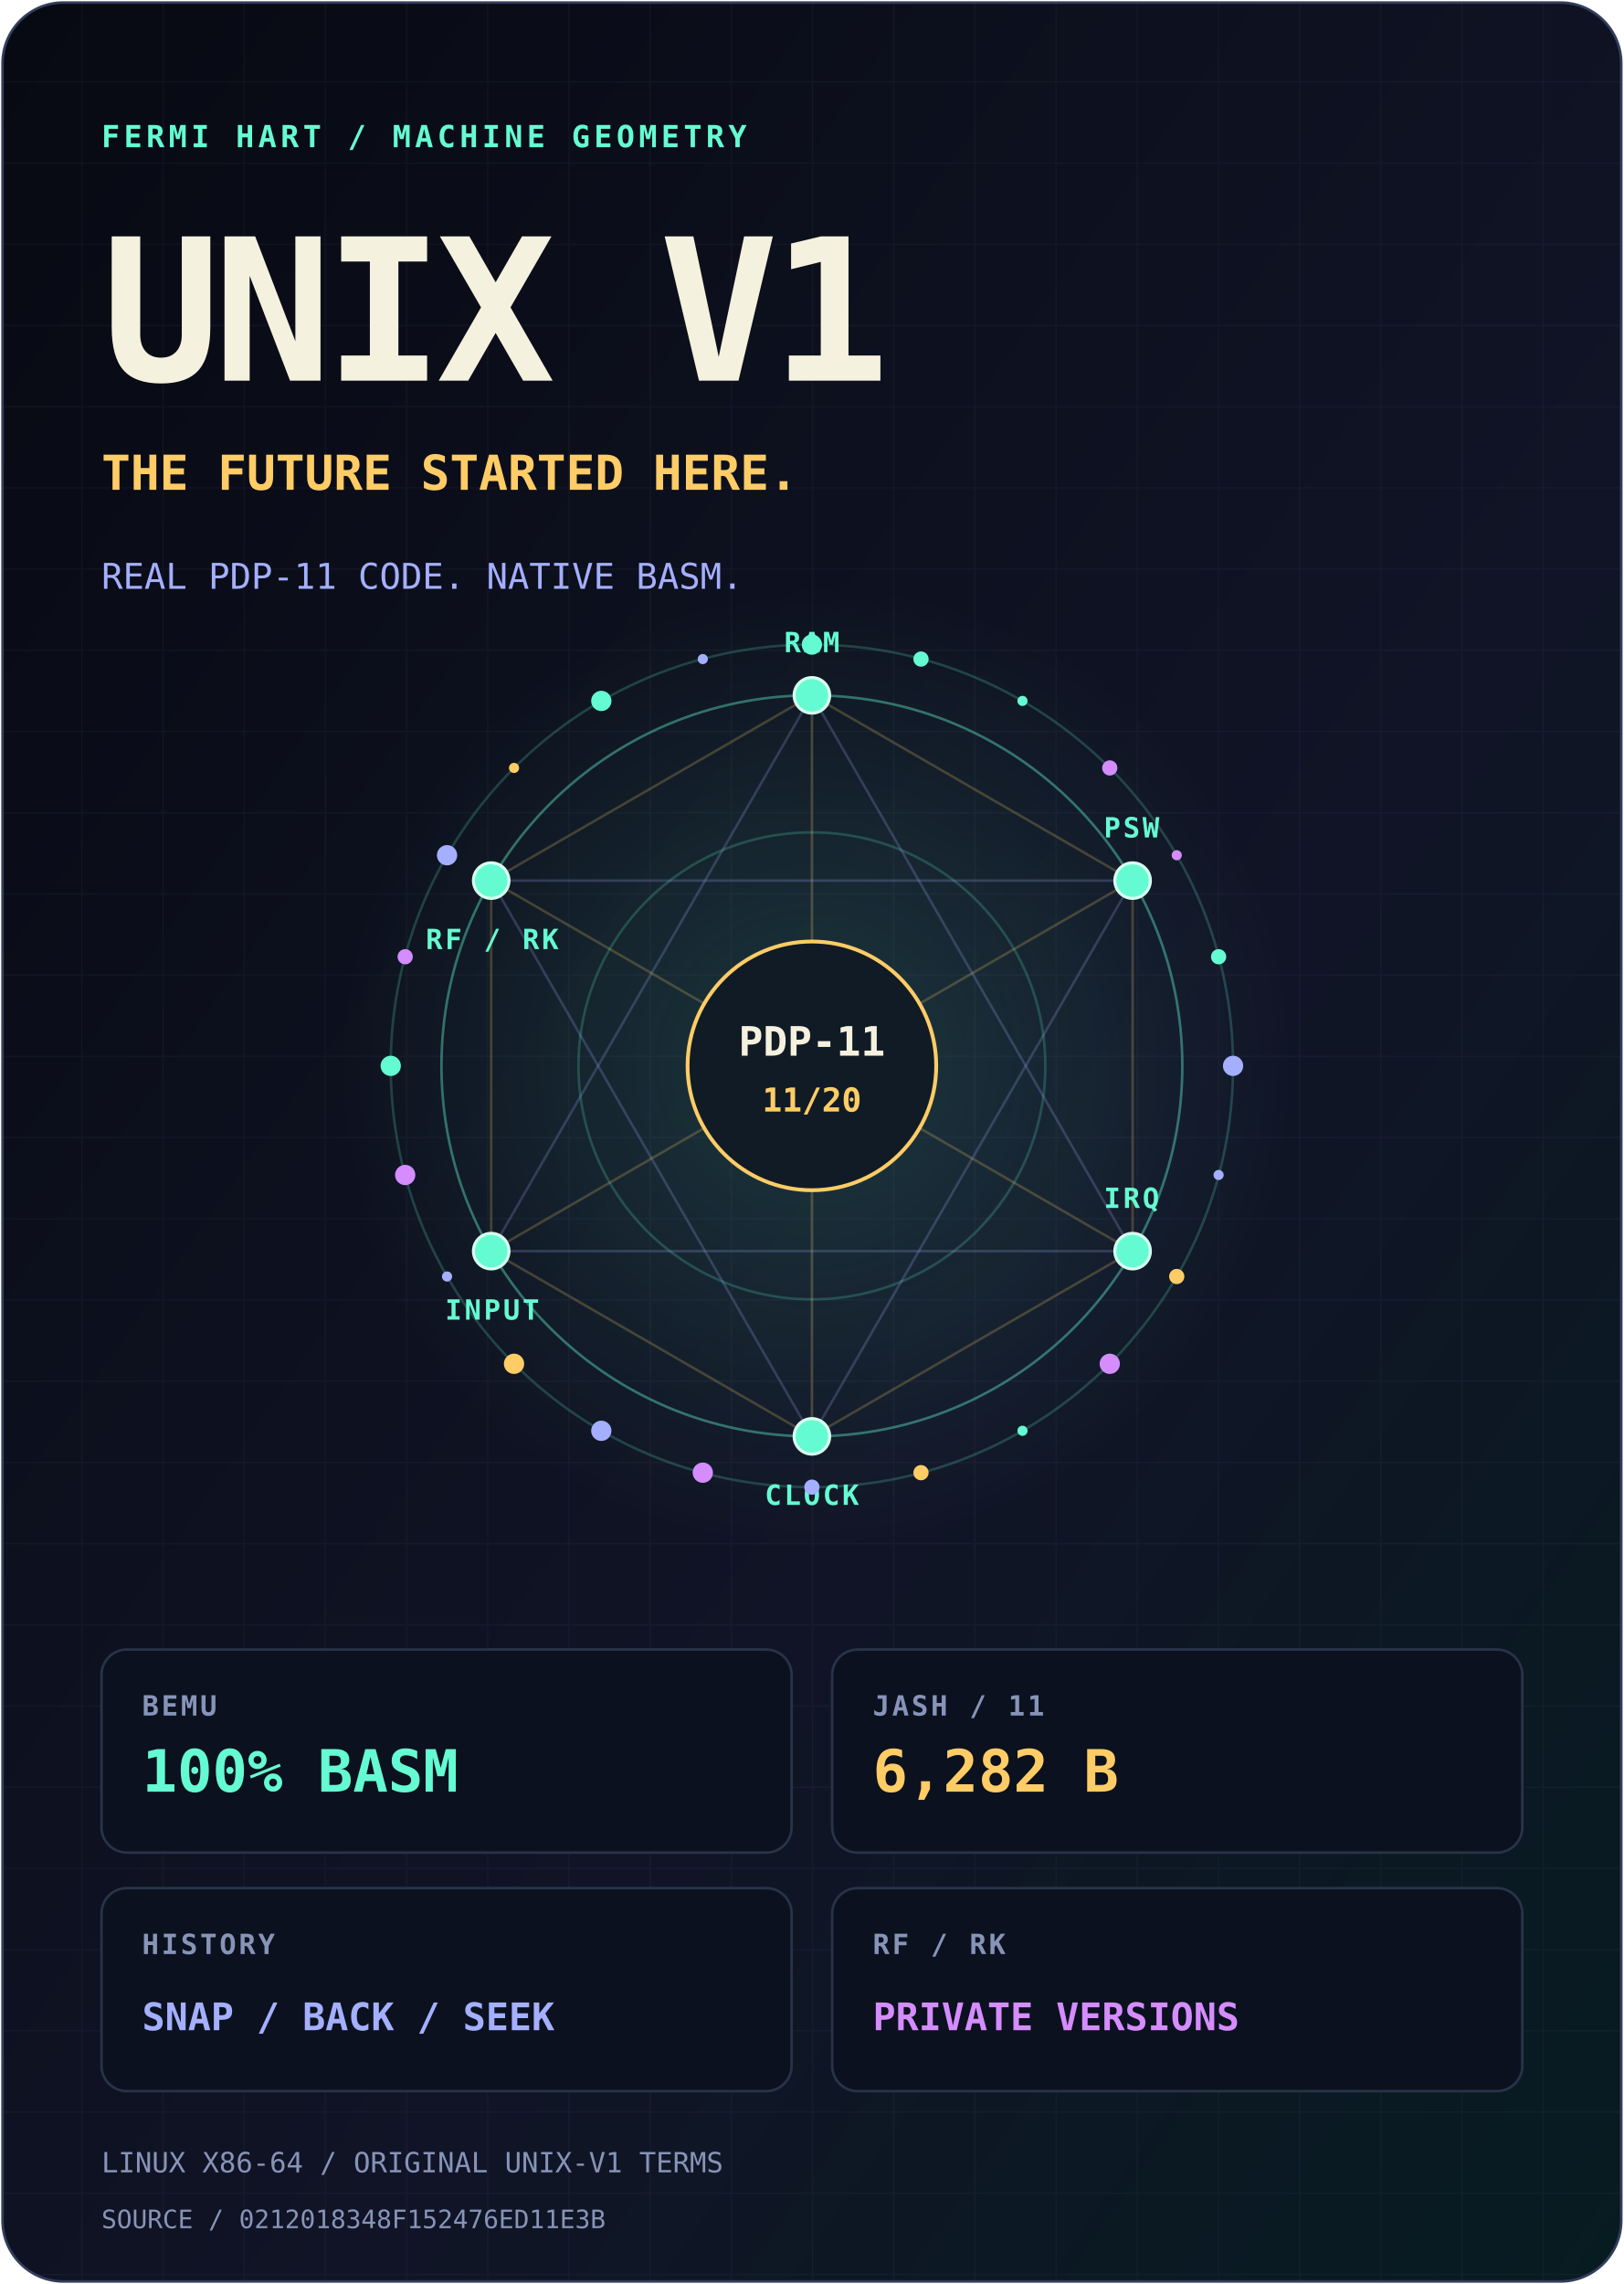
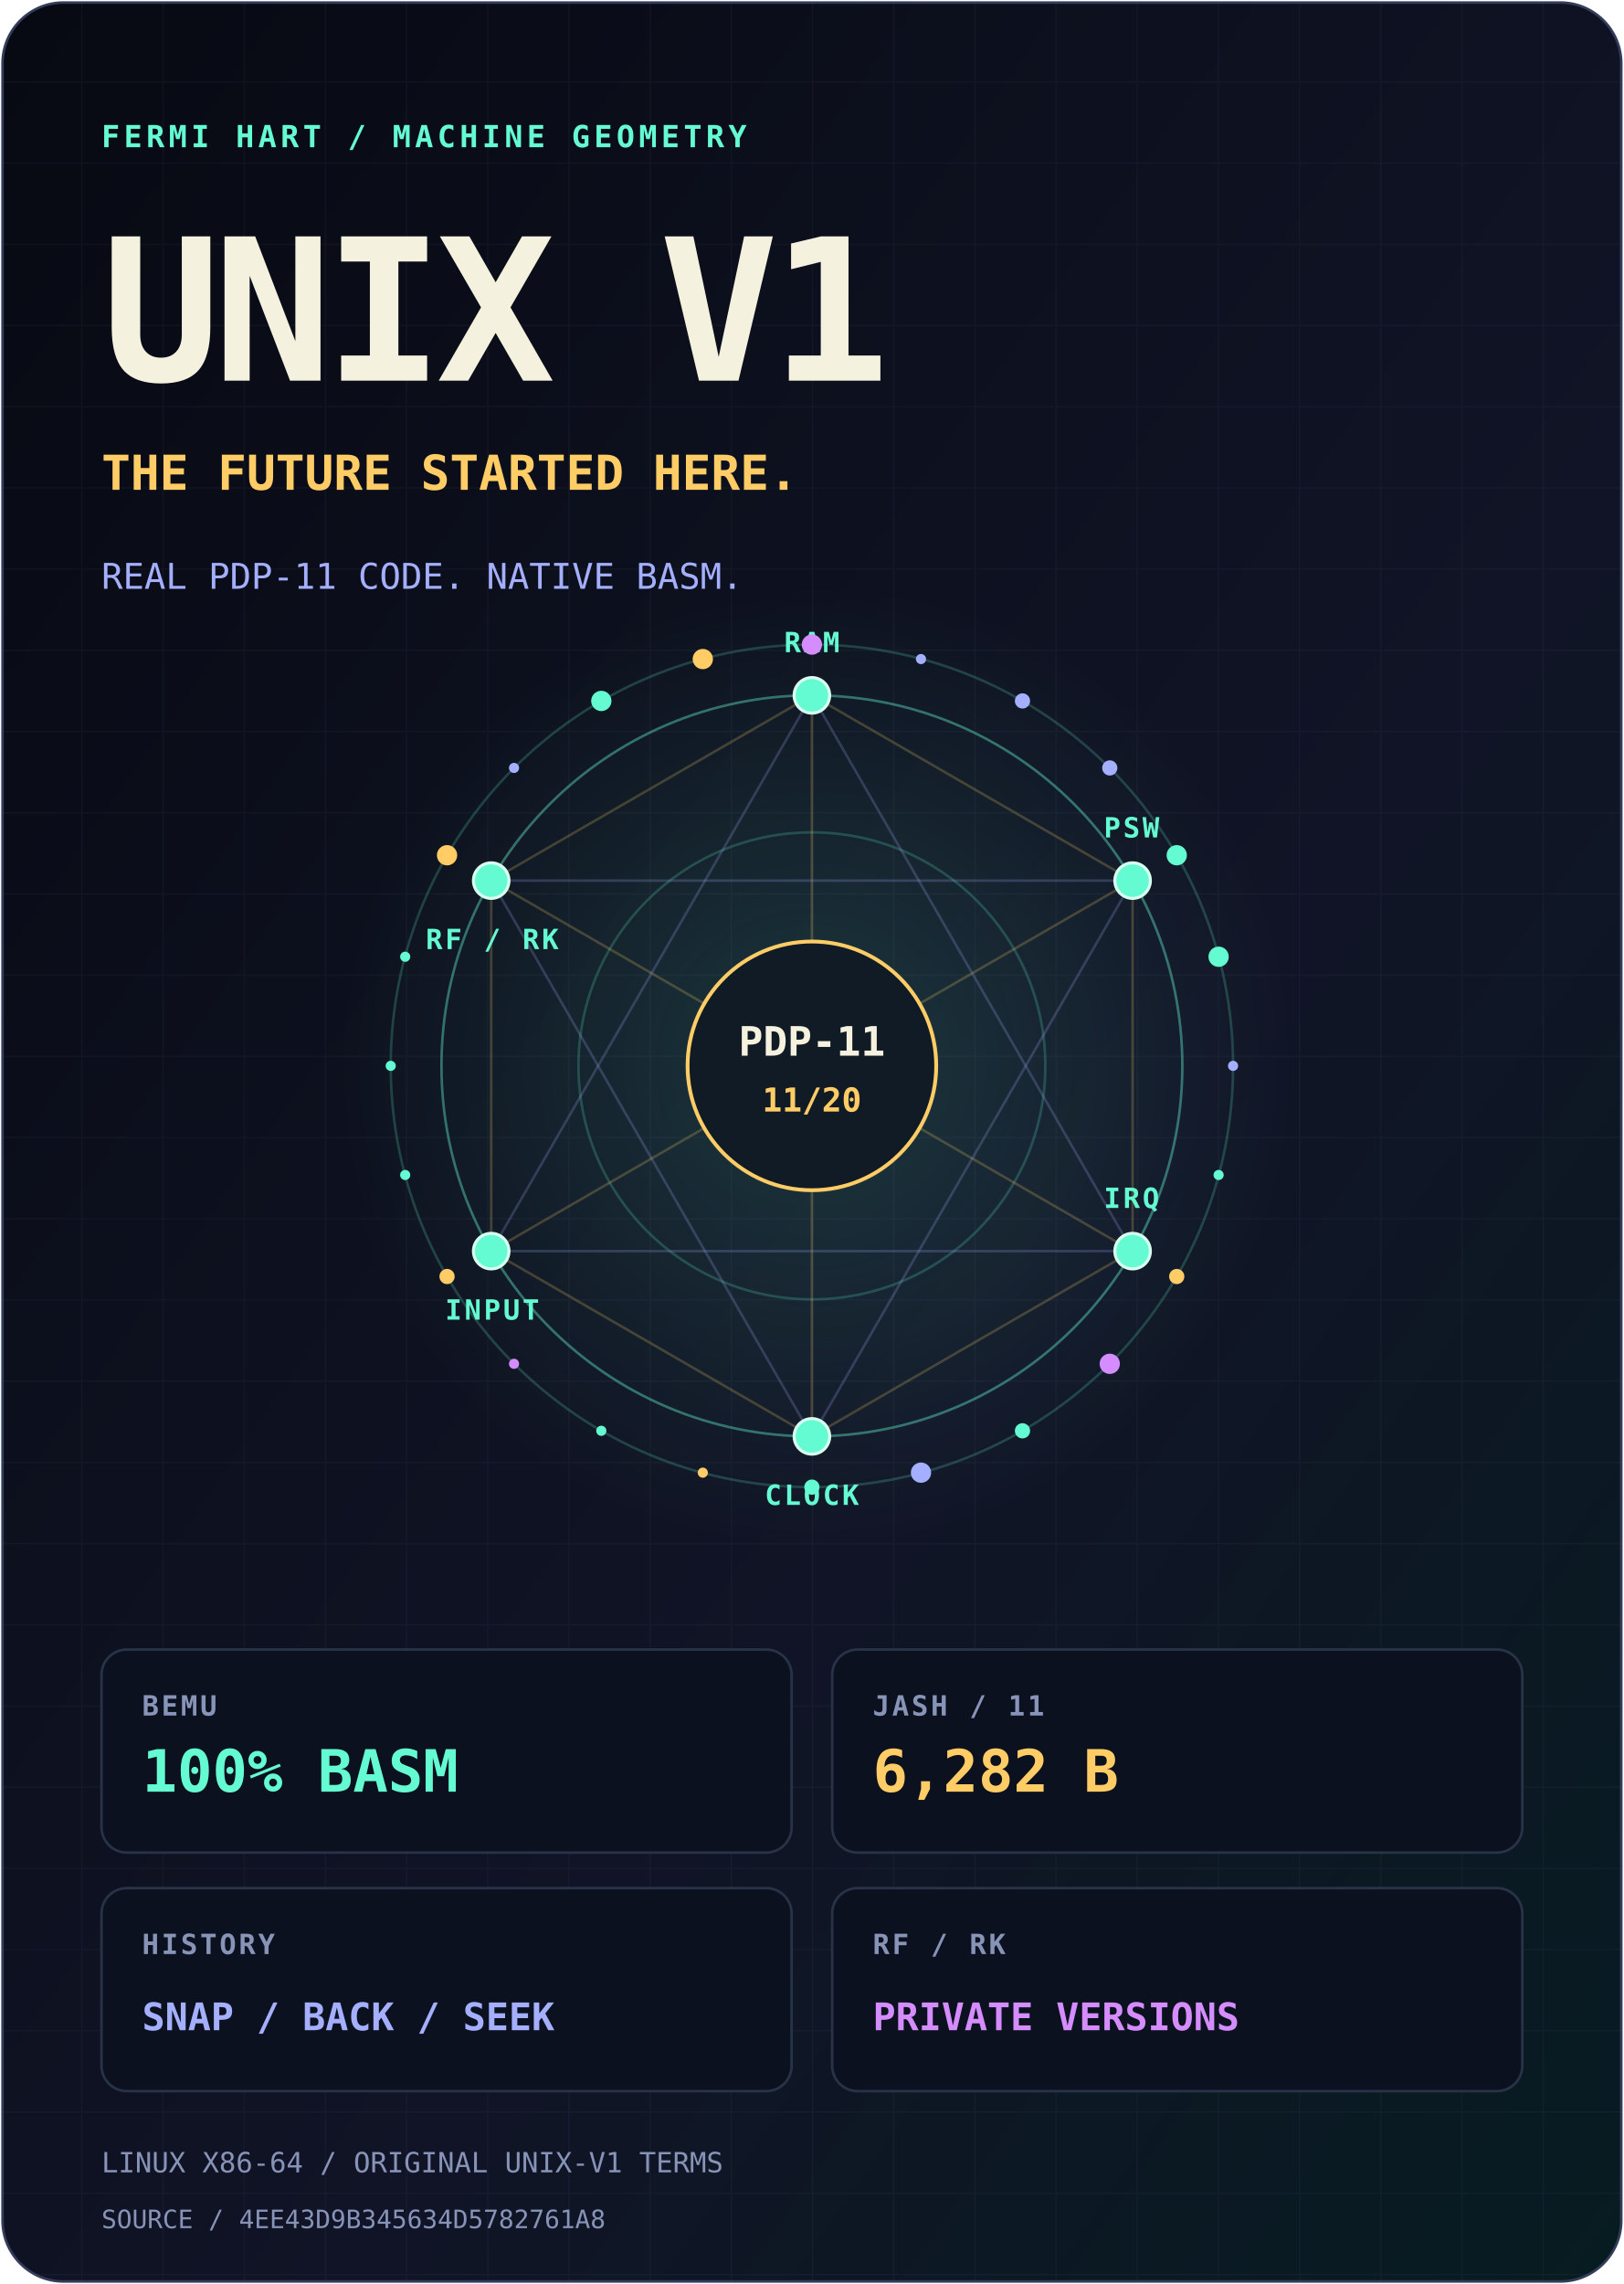
<svg xmlns="http://www.w3.org/2000/svg" width="640" height="900" viewBox="0 0 640 900" role="img" aria-labelledby="title desc">
  <defs>
    <linearGradient id="bg" x2="1" y2="1">
      <stop stop-color="#070a12" />
      <stop offset=".6" stop-color="#111426" />
      <stop offset="1" stop-color="#071c21" />
    </linearGradient>
    <radialGradient id="orb">
      <stop stop-color="#65fbd2" stop-opacity=".16" />
      <stop offset="1" stop-color="#65fbd2" stop-opacity="0" />
    </radialGradient>
    <pattern id="grid" width="32" height="32" patternUnits="userSpaceOnUse">
      <path d="M32 0H0V32" fill="none" stroke="#8794b8" stroke-opacity=".06" />
    </pattern>
  </defs>
  <rect x="1" y="1" width="638" height="898" rx="24" fill="url(#bg)" stroke="#333d5b" />
  <rect x="1" y="1" width="638" height="898" rx="24" fill="url(#grid)" />
  <text x="40" y="58" fill="#65fbd2" font-family="DejaVu Sans Mono,monospace" font-size="12" font-weight="700" text-anchor="start" letter-spacing="1.6">FERMI HART / MACHINE GEOMETRY</text>
  <text x="40" y="150" fill="#f5f1df" font-family="DejaVu Sans Mono,monospace" font-size="78" font-weight="700" text-anchor="start" letter-spacing="-3">UNIX V1</text>
  <text x="40" y="193" fill="#ffcc66" font-family="DejaVu Sans Mono,monospace" font-size="19" font-weight="700" text-anchor="start" letter-spacing="0">THE FUTURE STARTED HERE.</text>
  <text x="40" y="232" fill="#a4afff" font-family="DejaVu Sans Mono,monospace" font-size="14" font-weight="400" text-anchor="start" letter-spacing="0">REAL PDP-11 CODE. NATIVE BASM.</text>
  <circle cx="320" cy="420" r="191" fill="url(#orb)" />
  <circle cx="320" cy="420" r="166.0" fill="none" stroke="#65fbd2" stroke-opacity=".2" />
  <circle cx="320" cy="420" r="146.0" fill="none" stroke="#65fbd2" stroke-opacity=".4" />
  <circle cx="320" cy="420" r="92.0" fill="none" stroke="#65fbd2" stroke-opacity=".2" />
  <path d="M320.0,274.0L446.4,347.0" stroke="#ffcc66" stroke-opacity=".22" fill="none" />
  <path d="M320.0,274.0L446.4,493.0" stroke="#a4afff" stroke-opacity=".22" fill="none" />
  <path d="M320.0,274.0L320.0,566.0" stroke="#ffcc66" stroke-opacity=".22" fill="none" />
  <path d="M320.0,274.0L193.6,493.0" stroke="#a4afff" stroke-opacity=".22" fill="none" />
  <path d="M320.0,274.0L193.6,347.0" stroke="#ffcc66" stroke-opacity=".22" fill="none" />
  <path d="M446.4,347.0L446.4,493.0" stroke="#ffcc66" stroke-opacity=".22" fill="none" />
  <path d="M446.4,347.0L320.0,566.0" stroke="#a4afff" stroke-opacity=".22" fill="none" />
  <path d="M446.4,347.0L193.6,493.0" stroke="#ffcc66" stroke-opacity=".22" fill="none" />
  <path d="M446.4,347.0L193.6,347.0" stroke="#a4afff" stroke-opacity=".22" fill="none" />
  <path d="M446.4,493.0L320.0,566.0" stroke="#ffcc66" stroke-opacity=".22" fill="none" />
  <path d="M446.4,493.0L193.6,493.0" stroke="#a4afff" stroke-opacity=".22" fill="none" />
  <path d="M446.4,493.0L193.6,347.0" stroke="#ffcc66" stroke-opacity=".22" fill="none" />
  <path d="M320.0,566.0L193.6,493.0" stroke="#ffcc66" stroke-opacity=".22" fill="none" />
  <path d="M320.0,566.0L193.6,347.0" stroke="#a4afff" stroke-opacity=".22" fill="none" />
  <path d="M193.6,493.0L193.6,347.0" stroke="#ffcc66" stroke-opacity=".22" fill="none" />
  <circle cx="320.0" cy="274.0" r="7" fill="#65fbd2" stroke="#d9fff0" stroke-width="1.2" />
  <text x="320" y="257" fill="#65fbd2" font-family="DejaVu Sans Mono,monospace" font-size="11" font-weight="700" text-anchor="middle" letter-spacing="1">RAM</text>
  <circle cx="446.4" cy="347.0" r="7" fill="#65fbd2" stroke="#d9fff0" stroke-width="1.2" />
  <text x="446" y="330" fill="#65fbd2" font-family="DejaVu Sans Mono,monospace" font-size="11" font-weight="700" text-anchor="middle" letter-spacing="1">PSW</text>
  <circle cx="446.4" cy="493.0" r="7" fill="#65fbd2" stroke="#d9fff0" stroke-width="1.2" />
  <text x="446" y="476" fill="#65fbd2" font-family="DejaVu Sans Mono,monospace" font-size="11" font-weight="700" text-anchor="middle" letter-spacing="1">IRQ</text>
  <circle cx="320.0" cy="566.0" r="7" fill="#65fbd2" stroke="#d9fff0" stroke-width="1.2" />
  <text x="320" y="593" fill="#65fbd2" font-family="DejaVu Sans Mono,monospace" font-size="11" font-weight="700" text-anchor="middle" letter-spacing="1">CLOCK</text>
  <circle cx="193.6" cy="493.0" r="7" fill="#65fbd2" stroke="#d9fff0" stroke-width="1.2" />
  <text x="194" y="520" fill="#65fbd2" font-family="DejaVu Sans Mono,monospace" font-size="11" font-weight="700" text-anchor="middle" letter-spacing="1">INPUT</text>
  <circle cx="193.6" cy="347.0" r="7" fill="#65fbd2" stroke="#d9fff0" stroke-width="1.2" />
  <text x="194" y="374" fill="#65fbd2" font-family="DejaVu Sans Mono,monospace" font-size="11" font-weight="700" text-anchor="middle" letter-spacing="1">RF / RK</text>
-   <circle cx="486.0" cy="420.0" r="4" fill="#a4afff" />
-   <circle cx="480.3" cy="463.0" r="2" fill="#a4afff" />
+   <circle cx="486.0" cy="420.0" r="2" fill="#a4afff" />
+   <circle cx="480.3" cy="463.0" r="2" fill="#65fbd2" />
  <circle cx="463.8" cy="503.0" r="3" fill="#ffcc66" />
  <circle cx="437.4" cy="537.4" r="4" fill="#d58cff" />
-   <circle cx="403.0" cy="563.8" r="2" fill="#65fbd2" />
-   <circle cx="363.0" cy="580.3" r="3" fill="#ffcc66" />
-   <circle cx="320.0" cy="586.0" r="3" fill="#a4afff" />
-   <circle cx="277.0" cy="580.3" r="4" fill="#d58cff" />
-   <circle cx="237.0" cy="563.8" r="4" fill="#a4afff" />
-   <circle cx="202.6" cy="537.4" r="4" fill="#ffcc66" />
-   <circle cx="176.2" cy="503.0" r="2" fill="#a4afff" />
-   <circle cx="159.7" cy="463.0" r="4" fill="#d58cff" />
-   <circle cx="154.0" cy="420.0" r="4" fill="#65fbd2" />
-   <circle cx="159.7" cy="377.0" r="3" fill="#d58cff" />
-   <circle cx="176.2" cy="337.0" r="4" fill="#a4afff" />
-   <circle cx="202.6" cy="302.6" r="2" fill="#ffcc66" />
+   <circle cx="403.0" cy="563.8" r="3" fill="#65fbd2" />
+   <circle cx="363.0" cy="580.3" r="4" fill="#a4afff" />
+   <circle cx="320.0" cy="586.0" r="3" fill="#65fbd2" />
+   <circle cx="277.0" cy="580.3" r="2" fill="#ffcc66" />
+   <circle cx="237.0" cy="563.8" r="2" fill="#65fbd2" />
+   <circle cx="202.6" cy="537.4" r="2" fill="#d58cff" />
+   <circle cx="176.2" cy="503.0" r="3" fill="#ffcc66" />
+   <circle cx="159.7" cy="463.0" r="2" fill="#65fbd2" />
+   <circle cx="154.0" cy="420.0" r="2" fill="#65fbd2" />
+   <circle cx="159.7" cy="377.0" r="2" fill="#65fbd2" />
+   <circle cx="176.2" cy="337.0" r="4" fill="#ffcc66" />
+   <circle cx="202.6" cy="302.6" r="2" fill="#a4afff" />
  <circle cx="237.0" cy="276.2" r="4" fill="#65fbd2" />
-   <circle cx="277.0" cy="259.7" r="2" fill="#a4afff" />
-   <circle cx="320.0" cy="254.0" r="4" fill="#65fbd2" />
-   <circle cx="363.0" cy="259.7" r="3" fill="#65fbd2" />
-   <circle cx="403.0" cy="276.2" r="2" fill="#65fbd2" />
-   <circle cx="437.4" cy="302.6" r="3" fill="#d58cff" />
-   <circle cx="463.8" cy="337.0" r="2" fill="#d58cff" />
-   <circle cx="480.3" cy="377.0" r="3" fill="#65fbd2" />
+   <circle cx="277.0" cy="259.7" r="4" fill="#ffcc66" />
+   <circle cx="320.0" cy="254.0" r="4" fill="#d58cff" />
+   <circle cx="363.0" cy="259.7" r="2" fill="#a4afff" />
+   <circle cx="403.0" cy="276.2" r="3" fill="#a4afff" />
+   <circle cx="437.4" cy="302.6" r="3" fill="#a4afff" />
+   <circle cx="463.8" cy="337.0" r="4" fill="#65fbd2" />
+   <circle cx="480.3" cy="377.0" r="4" fill="#65fbd2" />
  <circle cx="320" cy="420" r="49" fill="#111b25" stroke="#ffcc66" stroke-width="1.5" />
  <text x="320" y="416" fill="#f5f1df" font-family="DejaVu Sans Mono,monospace" font-size="16" font-weight="700" text-anchor="middle" letter-spacing="0">PDP-11</text>
  <text x="320" y="438" fill="#ffcc66" font-family="DejaVu Sans Mono,monospace" font-size="13" font-weight="700" text-anchor="middle" letter-spacing="0">11/20</text>
  <rect x="40" y="650" width="272" height="80" rx="10" fill="#0b111e" stroke="#293348" />
  <text x="56" y="676" fill="#8794b8" font-family="DejaVu Sans Mono,monospace" font-size="11" font-weight="700" text-anchor="start" letter-spacing="1">BEMU</text>
  <text x="56" y="706" fill="#65fbd2" font-family="DejaVu Sans Mono,monospace" font-size="23" font-weight="700" text-anchor="start" letter-spacing="0">100% BASM</text>
  <rect x="328" y="650" width="272" height="80" rx="10" fill="#0b111e" stroke="#293348" />
  <text x="344" y="676" fill="#8794b8" font-family="DejaVu Sans Mono,monospace" font-size="11" font-weight="700" text-anchor="start" letter-spacing="1">JASH / 11</text>
  <text x="344" y="706" fill="#ffcc66" font-family="DejaVu Sans Mono,monospace" font-size="23" font-weight="700" text-anchor="start" letter-spacing="0">6,282 B</text>
  <rect x="40" y="744" width="272" height="80" rx="10" fill="#0b111e" stroke="#293348" />
  <text x="56" y="770" fill="#8794b8" font-family="DejaVu Sans Mono,monospace" font-size="11" font-weight="700" text-anchor="start" letter-spacing="1">HISTORY</text>
  <text x="56" y="800" fill="#a4afff" font-family="DejaVu Sans Mono,monospace" font-size="15" font-weight="700" text-anchor="start" letter-spacing="0">SNAP / BACK / SEEK</text>
  <rect x="328" y="744" width="272" height="80" rx="10" fill="#0b111e" stroke="#293348" />
  <text x="344" y="770" fill="#8794b8" font-family="DejaVu Sans Mono,monospace" font-size="11" font-weight="700" text-anchor="start" letter-spacing="1">RF / RK</text>
  <text x="344" y="800" fill="#d58cff" font-family="DejaVu Sans Mono,monospace" font-size="15" font-weight="700" text-anchor="start" letter-spacing="0">PRIVATE VERSIONS</text>
  <text x="40" y="856" fill="#8794b8" font-family="DejaVu Sans Mono,monospace" font-size="11" font-weight="400" text-anchor="start" letter-spacing="0">LINUX X86-64 / ORIGINAL UNIX-V1 TERMS</text>
-   <text x="40" y="878" fill="#8794b8" font-family="DejaVu Sans Mono,monospace" font-size="10" font-weight="400" text-anchor="start" letter-spacing="0">SOURCE / 0212018348F152476ED11E3B</text>
+   <text x="40" y="878" fill="#8794b8" font-family="DejaVu Sans Mono,monospace" font-size="10" font-weight="400" text-anchor="start" letter-spacing="0">SOURCE / 4EE43D9B345634D5782761A8</text>
</svg>
